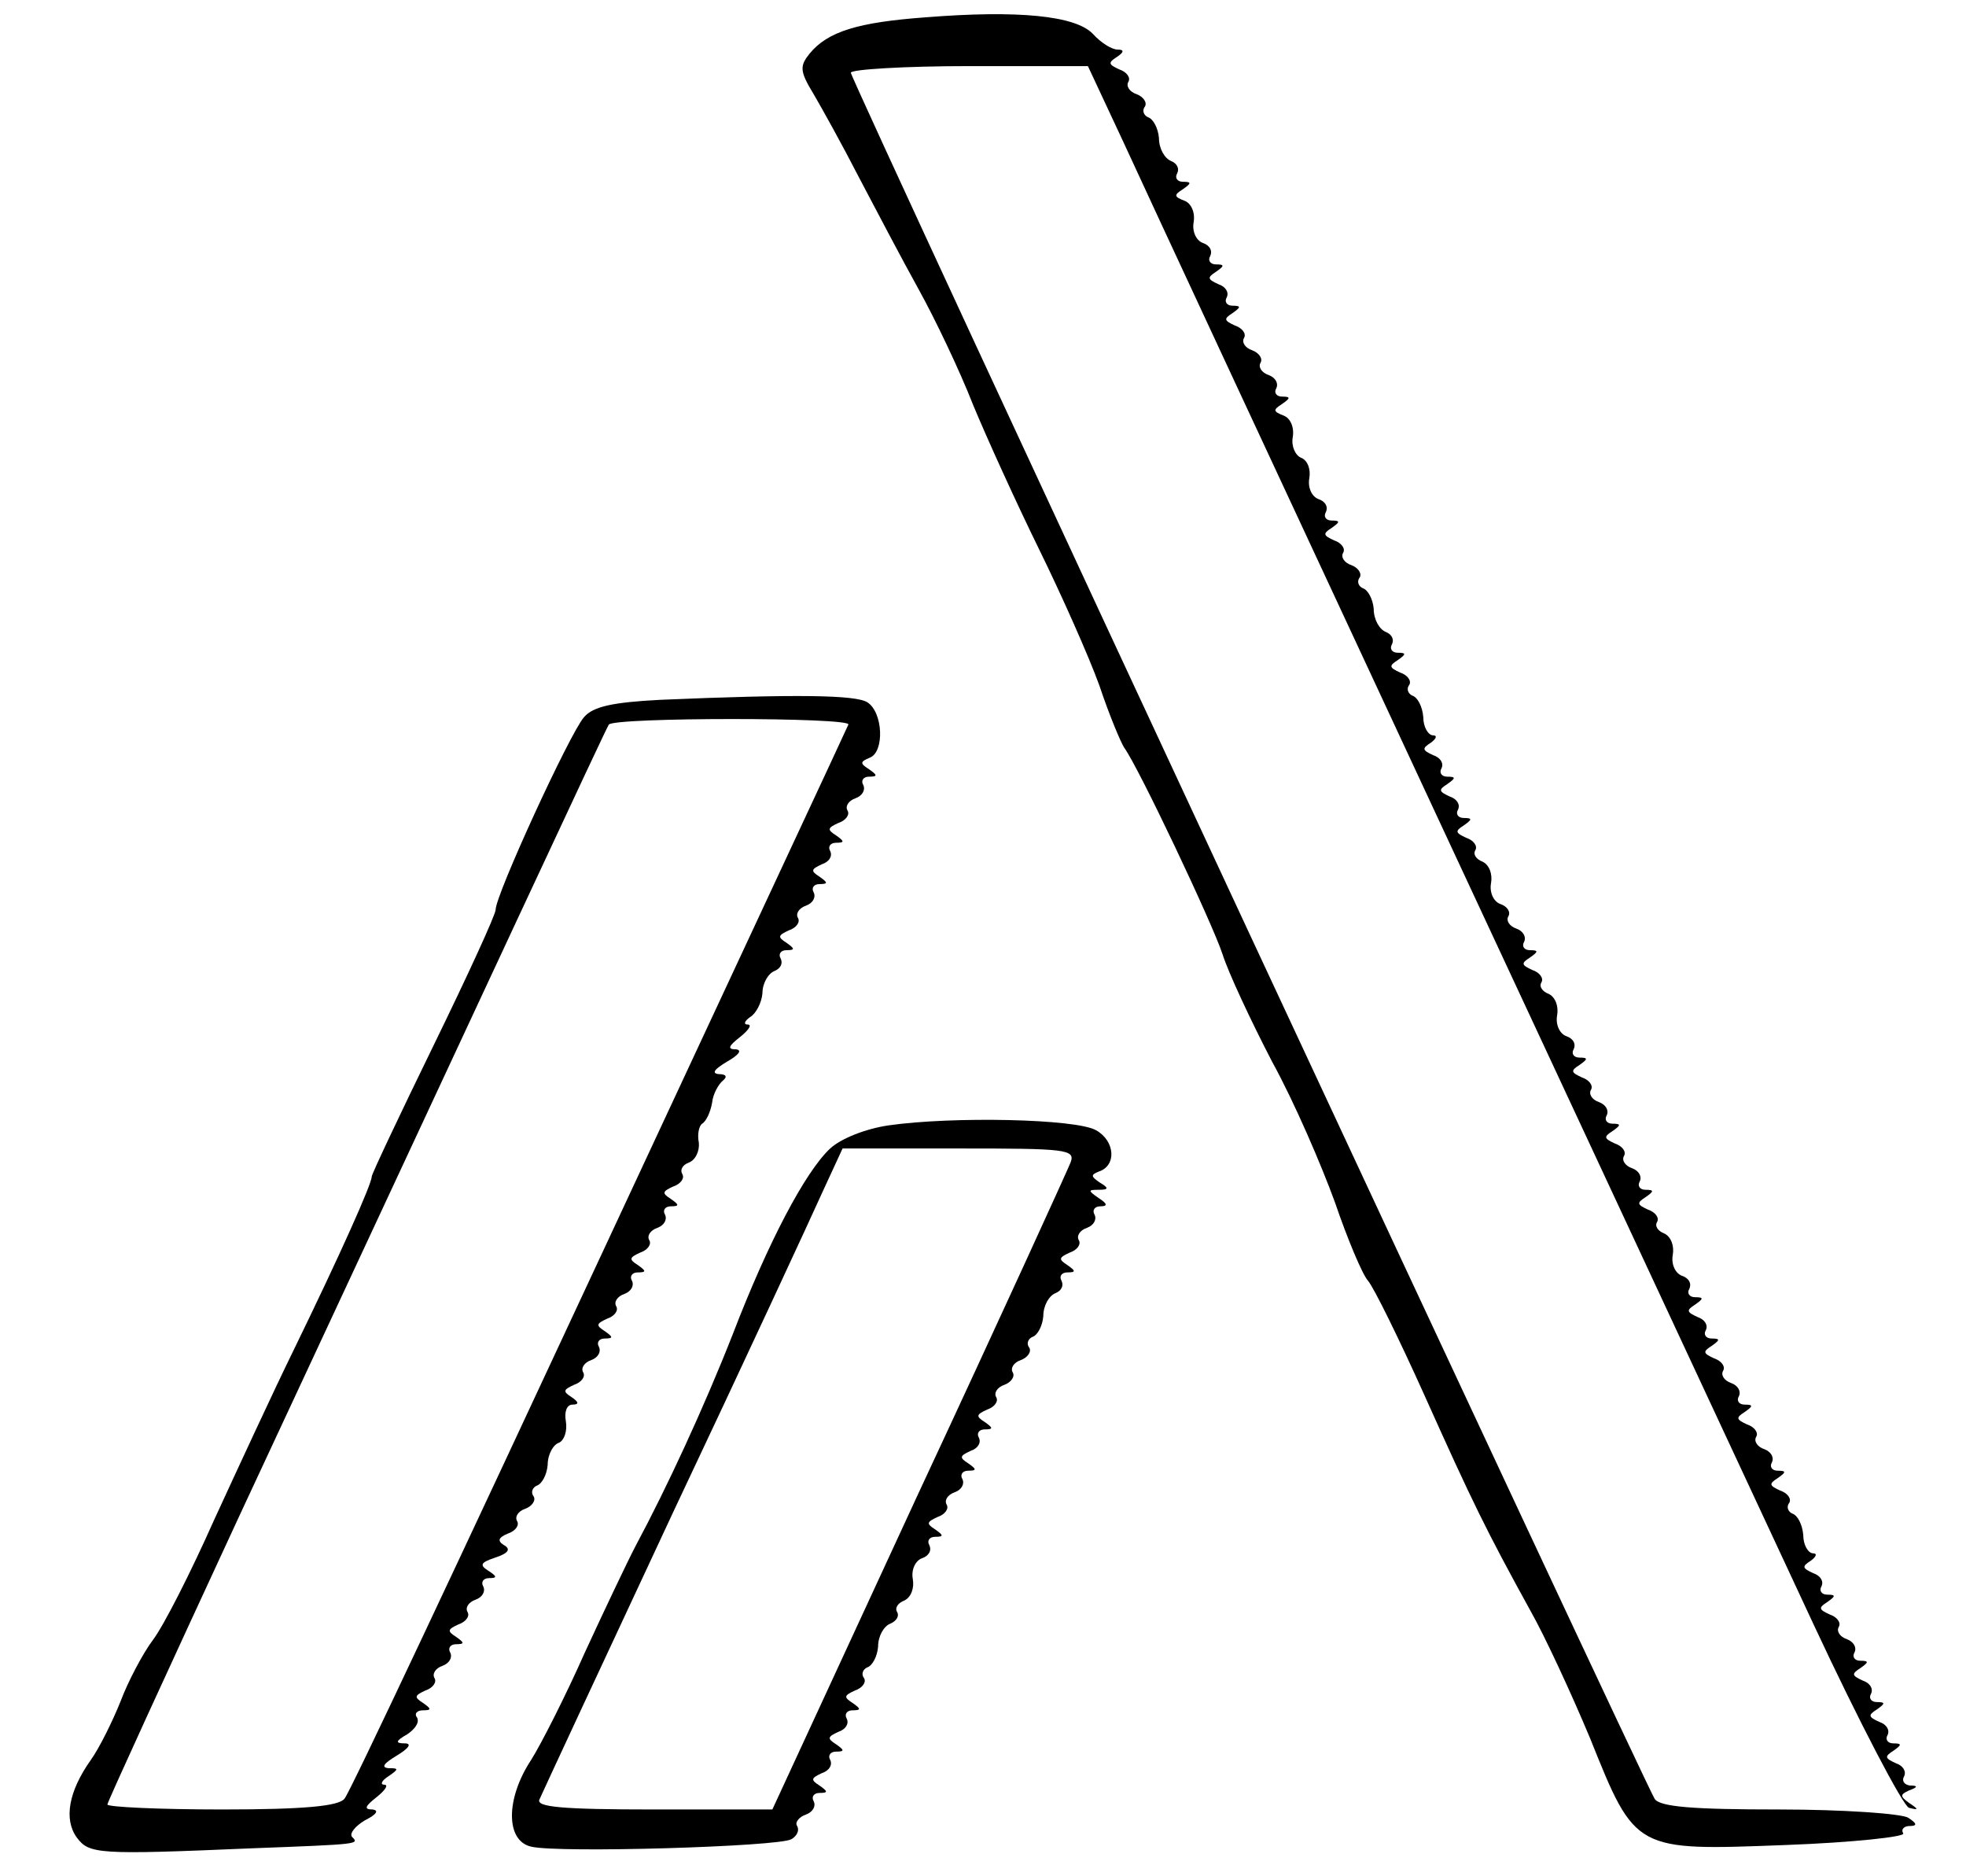
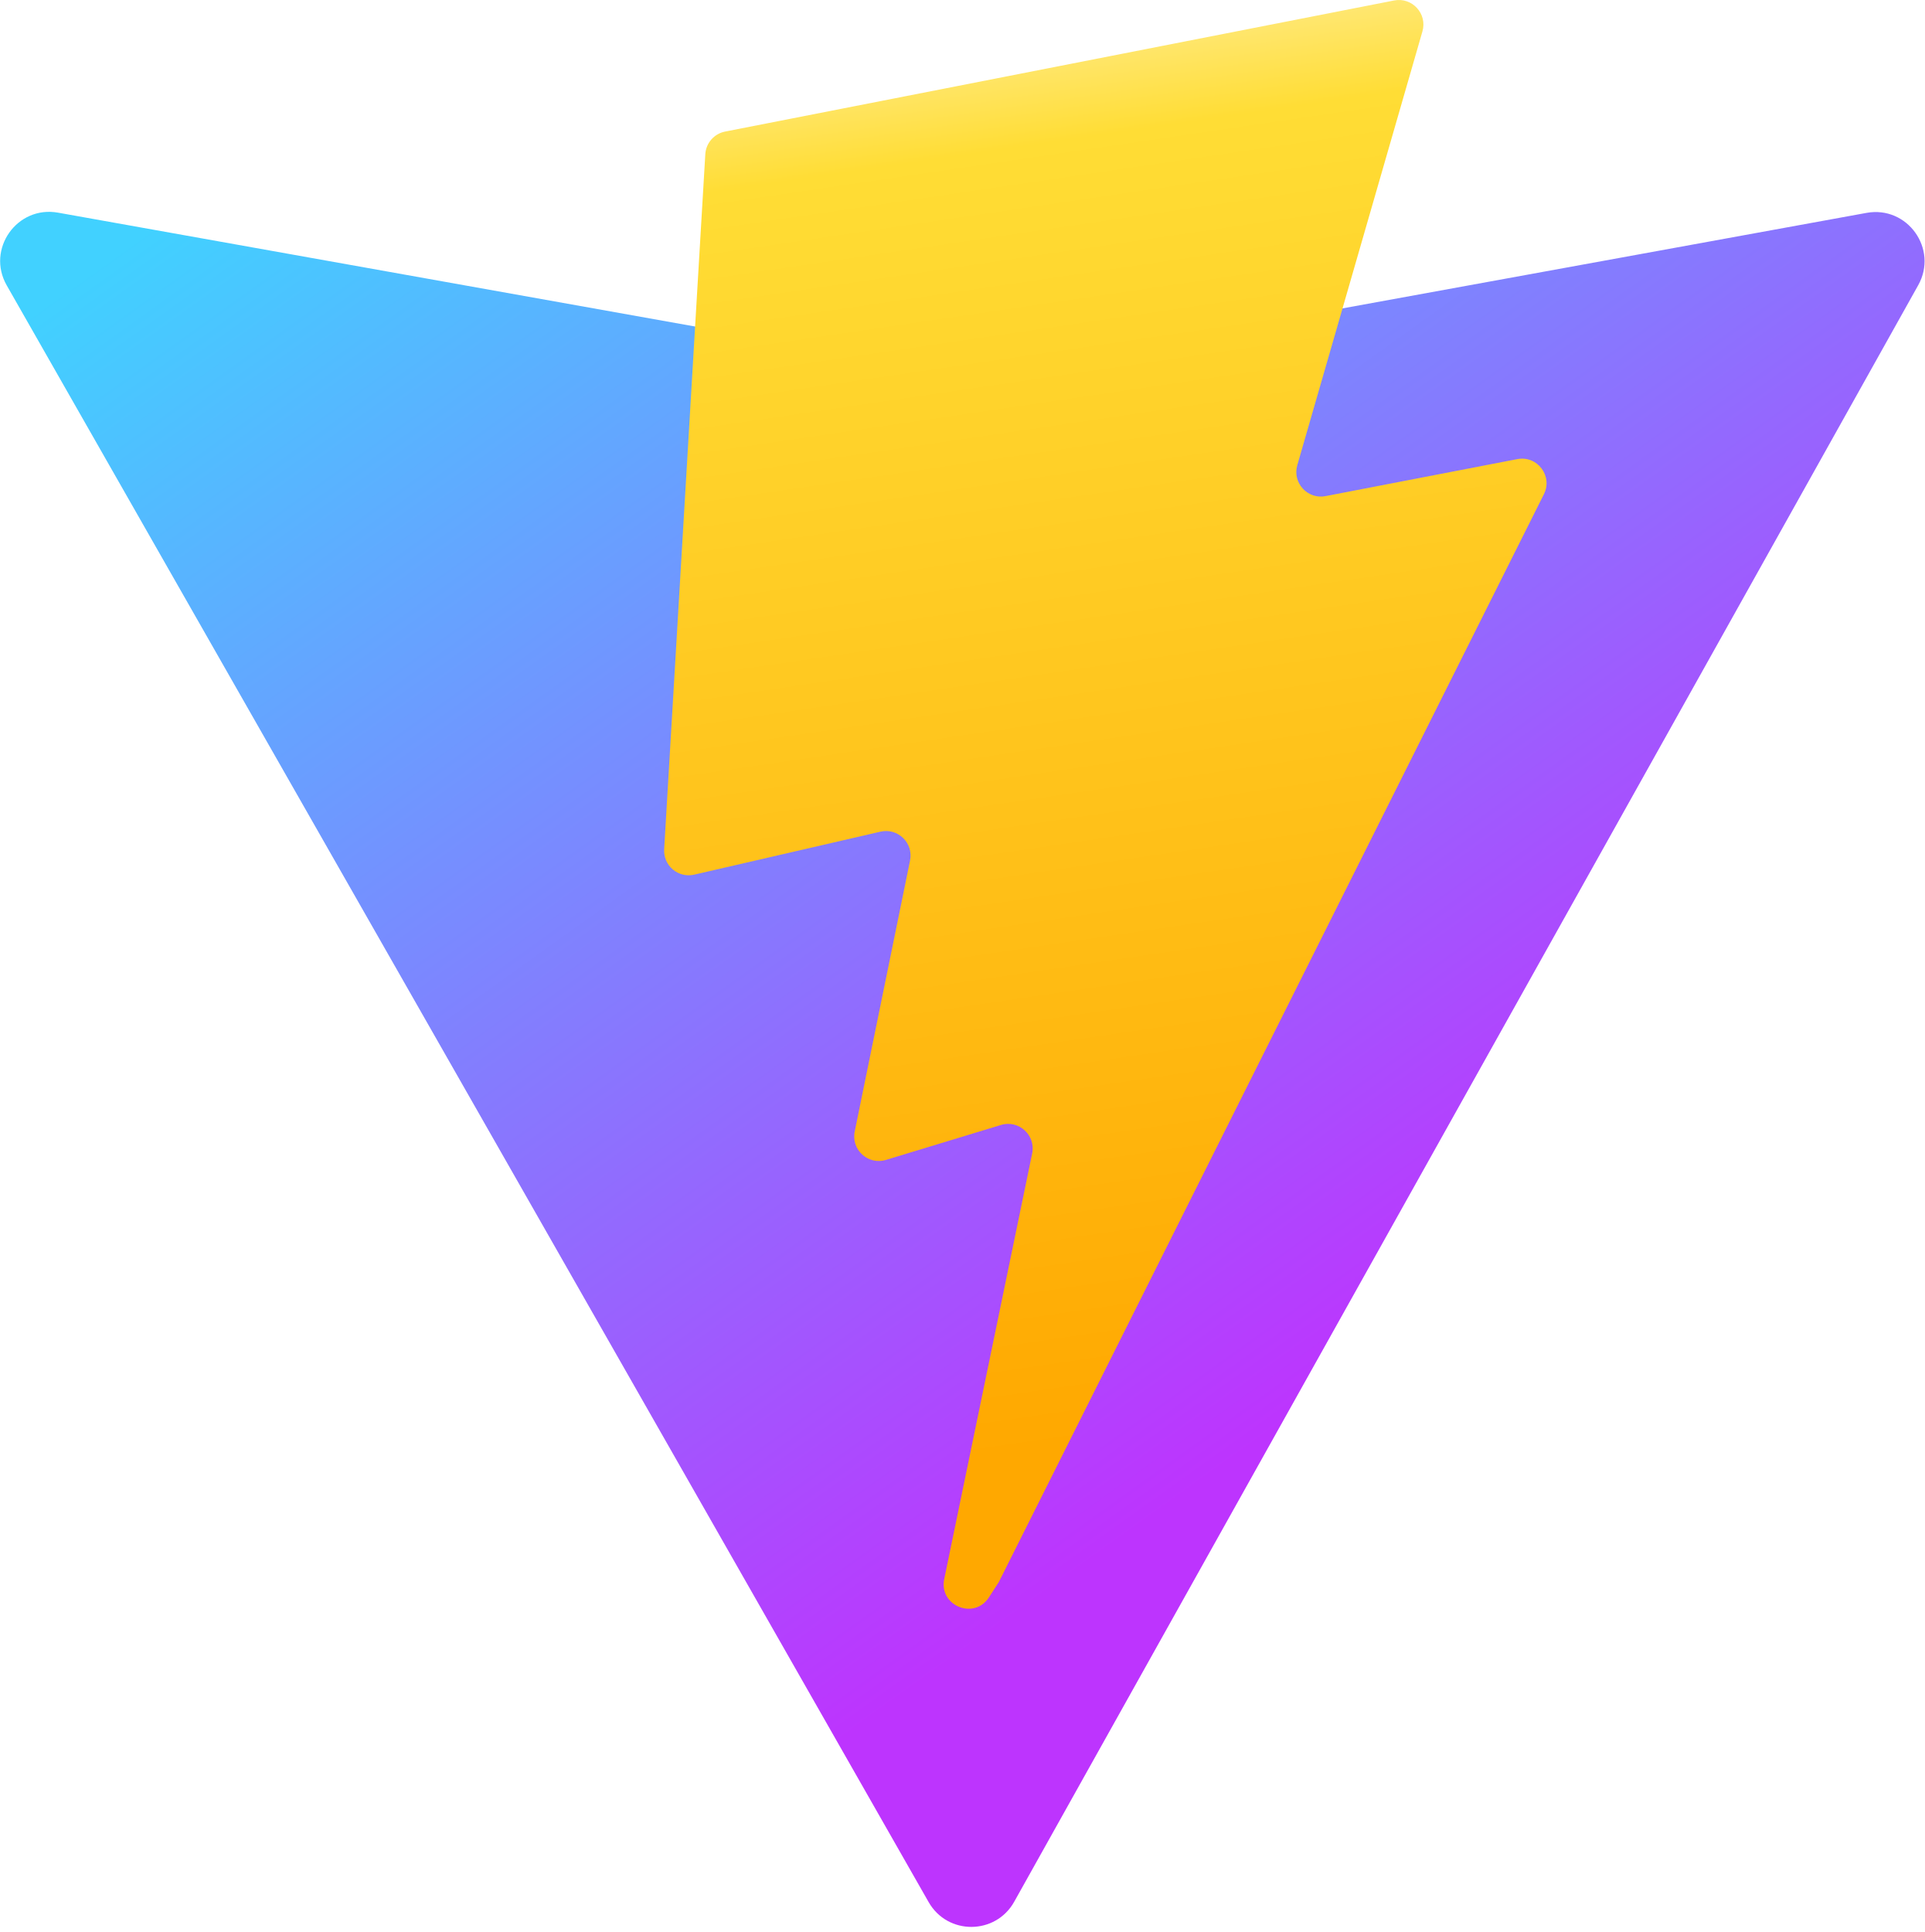
- <svg xmlns="http://www.w3.org/2000/svg" version="1.0" width="238pt" height="227pt" viewBox="0 0 238 227" preserveAspectRatio="xMidYMid meet">
-   <g transform="translate(0,227) scale(0.1,-0.1)" fill="#000000" stroke="none">
-     <path d="M1120 2249 c-81 -6 -118 -17 -140 -44 -12 -15 -12 -21 5 -49 10 -17 35 -62 55 -101 20 -38 52 -99 72 -135 20 -36 50 -99 66 -140 17 -41 53 -120 80 -175 27 -55 60 -129 73 -165 12 -36 26 -69 30 -75 17 -23 107 -213 119 -250 7 -22 34 -80 60 -130 27 -49 60 -126 76 -170 15 -44 33 -87 40 -95 7 -8 38 -71 69 -140 57 -127 74 -162 128 -260 17 -30 49 -99 72 -154 55 -137 54 -136 237 -129 81 3 145 10 142 14 -3 5 1 9 8 9 9 0 9 3 -2 10 -8 5 -79 10 -157 10 -102 0 -144 3 -150 13 -14 23 -973 2080 -973 2089 0 4 65 8 144 8 l143 0 43 -92 c54 -118 699 -1501 835 -1793 56 -120 109 -221 116 -223 12 -3 12 -2 0 6 -11 8 -11 10 0 15 11 4 11 6 1 6 -7 1 -10 6 -7 11 3 6 -1 13 -10 16 -13 6 -14 8 -3 15 10 7 11 9 0 9 -7 0 -10 5 -7 10 3 6 -1 13 -10 16 -13 6 -14 8 -3 15 10 7 11 9 0 9 -7 0 -10 5 -7 10 3 6 -1 13 -10 16 -13 6 -14 8 -3 15 10 7 11 9 0 9 -7 0 -10 5 -7 10 3 6 -1 13 -9 16 -9 3 -13 10 -10 15 3 5 -2 12 -11 15 -13 6 -14 8 -3 15 10 7 11 9 0 9 -7 0 -10 5 -7 10 3 6 -1 13 -10 16 -13 6 -14 8 -3 15 7 5 8 9 3 9 -6 0 -12 10 -12 22 -1 13 -7 24 -13 26 -5 2 -8 8 -4 13 3 5 -2 12 -11 15 -13 6 -14 8 -3 15 10 7 11 9 0 9 -7 0 -10 5 -7 10 3 6 -1 13 -9 16 -9 3 -13 10 -10 15 3 5 -2 12 -11 15 -13 6 -14 8 -3 15 10 7 11 9 0 9 -7 0 -10 5 -7 10 3 6 -1 13 -9 16 -9 3 -13 10 -10 15 3 5 -2 12 -11 15 -13 6 -14 8 -3 15 10 7 11 9 0 9 -7 0 -10 5 -7 10 3 6 -1 13 -10 16 -13 6 -14 8 -3 15 10 7 11 9 0 9 -7 0 -10 5 -7 10 3 6 0 13 -9 16 -8 3 -13 14 -11 25 2 11 -2 22 -10 26 -8 3 -12 9 -9 14 3 5 -2 12 -11 15 -13 6 -14 8 -3 15 10 7 11 9 0 9 -7 0 -10 5 -7 10 3 6 -1 13 -9 16 -9 3 -13 10 -10 15 3 5 -2 12 -11 15 -13 6 -14 8 -3 15 10 7 11 9 0 9 -7 0 -10 5 -7 10 3 6 -1 13 -9 16 -9 3 -13 10 -10 15 3 5 -2 12 -11 15 -13 6 -14 8 -3 15 10 7 11 9 0 9 -7 0 -10 5 -7 10 3 6 0 13 -9 16 -8 3 -13 14 -11 25 2 11 -2 22 -10 26 -8 3 -12 9 -9 14 3 5 -2 12 -11 15 -13 6 -14 8 -3 15 10 7 11 9 0 9 -7 0 -10 5 -7 10 3 6 -1 13 -9 16 -9 3 -13 10 -10 15 3 5 -1 12 -10 15 -8 3 -13 14 -11 25 2 11 -2 22 -10 26 -8 3 -12 9 -9 14 3 5 -2 12 -11 15 -13 6 -14 8 -3 15 10 7 11 9 0 9 -7 0 -10 5 -7 10 3 6 -1 13 -10 16 -13 6 -14 8 -3 15 10 7 11 9 0 9 -7 0 -10 5 -7 10 3 6 -1 13 -10 16 -13 6 -14 8 -3 15 7 5 8 9 3 9 -6 0 -12 10 -12 22 -1 13 -7 24 -13 26 -5 2 -8 8 -4 13 3 5 -2 12 -11 15 -13 6 -14 8 -3 15 10 7 11 9 0 9 -7 0 -10 5 -7 10 3 6 0 12 -7 15 -8 3 -15 15 -15 28 -1 12 -7 23 -13 25 -5 2 -8 8 -4 13 3 5 -2 12 -10 15 -9 3 -13 10 -10 15 3 5 -2 12 -11 15 -13 6 -14 8 -3 15 10 7 11 9 0 9 -7 0 -10 5 -7 10 3 6 0 13 -9 16 -8 3 -13 14 -11 25 2 11 -2 22 -10 25 -7 3 -12 14 -10 25 2 12 -3 23 -11 26 -13 5 -13 7 -2 14 10 7 11 9 0 9 -7 0 -10 5 -7 10 3 6 -1 13 -9 16 -9 3 -13 10 -10 15 3 5 -2 12 -10 15 -9 3 -13 10 -10 15 3 5 -2 12 -11 15 -13 6 -14 8 -3 15 10 7 11 9 0 9 -7 0 -10 5 -7 10 3 6 -1 13 -10 16 -13 6 -14 8 -3 15 10 7 11 9 0 9 -7 0 -10 5 -7 10 3 6 0 13 -9 16 -8 3 -13 14 -11 25 2 12 -3 23 -11 26 -13 5 -13 7 -2 14 10 7 11 9 0 9 -7 0 -10 5 -7 10 3 6 0 12 -7 15 -8 3 -15 15 -15 28 -1 12 -7 23 -13 25 -5 2 -8 8 -4 13 3 5 -2 12 -10 15 -9 3 -13 10 -10 15 3 5 -2 12 -11 15 -13 6 -14 8 -3 15 9 6 9 9 1 9 -7 0 -20 8 -30 19 -21 22 -90 29 -203 20z" />
-     <path d="M799 1423 c-57 -3 -81 -8 -92 -21 -17 -19 -107 -215 -107 -233 0 -6 -34 -80 -75 -164 -41 -84 -75 -156 -75 -159 0 -9 -38 -94 -95 -211 -24 -49 -67 -142 -96 -205 -28 -63 -61 -128 -74 -145 -12 -16 -30 -50 -39 -74 -10 -25 -26 -57 -36 -71 -27 -38 -33 -72 -17 -94 15 -20 25 -21 212 -13 132 5 130 5 121 14 -3 4 4 13 16 20 14 7 17 12 9 13 -11 0 -9 4 5 15 10 8 15 15 9 15 -5 0 -3 5 5 10 13 9 13 10 0 10 -9 1 -5 6 10 15 15 9 19 15 10 15 -12 0 -11 3 3 11 9 6 15 14 12 20 -4 5 0 9 7 9 11 0 10 2 0 9 -11 7 -10 9 3 15 9 3 14 10 11 15 -3 5 1 12 10 15 8 3 12 10 9 16 -3 5 0 10 7 10 11 0 10 2 0 9 -11 7 -10 9 3 15 9 3 14 10 11 15 -3 5 1 12 10 15 8 3 12 10 9 16 -3 5 0 10 7 10 10 0 10 2 -1 9 -11 7 -9 10 9 16 15 5 19 10 10 15 -8 5 -7 9 5 14 9 3 14 10 11 15 -3 5 1 12 10 15 8 3 13 10 10 15 -4 5 -1 11 4 13 6 2 12 13 13 25 0 13 7 25 14 27 6 3 10 14 8 26 -2 11 1 20 8 20 8 0 8 3 -1 9 -11 7 -10 9 3 15 9 3 14 10 11 15 -3 5 1 12 10 15 8 3 12 10 9 16 -3 5 0 10 7 10 11 0 10 2 0 9 -11 7 -10 9 3 15 9 3 14 10 11 15 -3 5 1 12 10 15 8 3 12 10 9 16 -3 5 0 10 7 10 11 0 10 2 0 9 -11 7 -10 9 3 15 9 3 14 10 11 15 -3 5 1 12 10 15 8 3 12 10 9 16 -3 5 0 10 7 10 11 0 10 2 0 9 -11 7 -10 9 3 15 9 3 14 10 11 15 -3 5 0 11 8 14 8 3 13 14 12 24 -2 10 0 20 4 23 5 3 10 14 12 25 1 11 8 23 13 27 6 5 4 8 -5 8 -9 1 -5 6 10 15 14 8 19 14 11 15 -11 0 -9 4 5 15 10 8 15 15 9 15 -5 0 -4 4 3 9 7 4 14 17 15 29 0 12 7 24 15 27 7 3 10 9 7 15 -3 5 0 10 7 10 11 0 10 2 0 9 -11 7 -10 9 3 15 9 3 14 10 11 15 -3 5 1 12 10 15 8 3 12 10 9 16 -3 5 0 10 7 10 11 0 10 2 0 9 -11 7 -10 9 3 15 9 3 13 10 10 16 -3 5 0 10 7 10 11 0 10 2 0 9 -11 7 -10 9 3 15 9 3 14 10 11 15 -3 5 1 12 10 15 8 3 12 10 9 16 -3 5 0 10 7 10 11 0 10 2 0 9 -11 7 -11 9 1 14 18 7 16 55 -3 67 -14 9 -86 10 -251 3z m228 -30 c-2 -5 -138 -296 -302 -648 -164 -352 -302 -646 -308 -652 -7 -9 -49 -13 -148 -13 -77 0 -139 3 -139 6 0 3 73 162 161 352 304 652 441 947 446 955 6 9 295 9 290 0z" />
-     <path d="M1076 908 c-28 -4 -58 -16 -71 -28 -30 -28 -75 -113 -118 -225 -35 -89 -80 -186 -117 -255 -10 -19 -38 -78 -62 -130 -23 -52 -53 -111 -65 -130 -31 -47 -31 -98 0 -105 33 -8 300 0 315 9 7 4 10 11 7 16 -3 4 2 11 11 14 8 3 12 10 9 16 -3 5 0 10 7 10 11 0 10 2 0 9 -11 7 -10 9 3 15 9 3 13 10 10 16 -3 5 0 10 7 10 11 0 10 2 0 9 -11 7 -10 9 3 15 9 3 13 10 10 16 -3 5 0 10 7 10 11 0 10 2 0 9 -11 7 -10 9 3 15 9 3 14 10 11 15 -4 5 -1 11 4 13 6 2 12 13 13 25 0 13 7 25 15 28 7 3 11 9 8 14 -3 5 1 11 9 14 8 4 12 15 10 26 -2 11 3 22 11 25 9 3 12 10 9 16 -3 5 0 10 7 10 11 0 10 2 0 9 -11 7 -10 9 3 15 9 3 14 10 11 15 -3 5 1 12 10 15 8 3 12 10 9 16 -3 5 0 10 7 10 11 0 10 2 0 9 -11 7 -10 9 3 15 9 3 13 10 10 16 -3 5 0 10 7 10 11 0 10 2 0 9 -11 7 -10 9 3 15 9 3 14 10 11 15 -3 5 1 12 10 15 8 3 13 10 10 15 -3 5 1 12 10 15 8 3 13 10 10 15 -4 5 -1 11 4 13 6 2 12 13 13 25 0 13 7 25 15 28 7 3 10 9 7 15 -3 5 0 10 7 10 11 0 10 2 0 9 -11 7 -10 9 3 15 9 3 14 10 11 15 -3 5 1 12 10 15 8 3 12 10 9 16 -3 5 0 10 7 10 9 0 9 3 -2 10 -13 9 -13 10 0 10 12 0 13 2 1 9 -10 7 -11 9 -1 13 22 7 20 37 -3 50 -24 14 -174 17 -251 6z m220 -45 c-4 -10 -86 -190 -184 -400 l-177 -383 -144 0 c-111 0 -142 3 -138 12 3 7 76 164 162 348 87 184 168 359 181 388 l24 52 141 0 c130 0 141 -1 135 -17z" />
-   </g>
+ <svg xmlns="http://www.w3.org/2000/svg" aria-hidden="true" role="img" className="iconify iconify--logos" width="31.88" height="32" preserveAspectRatio="xMidYMid meet" viewBox="0 0 256 257">
+   <defs>
+     <linearGradient id="IconifyId1813088fe1fbc01fb466" x1="-.828%" x2="57.636%" y1="7.652%" y2="78.411%">
+       <stop offset="0%" stop-color="#41D1FF" />
+       <stop offset="100%" stop-color="#BD34FE" />
+     </linearGradient>
+     <linearGradient id="IconifyId1813088fe1fbc01fb467" x1="43.376%" x2="50.316%" y1="2.242%" y2="89.03%">
+       <stop offset="0%" stop-color="#FFEA83" />
+       <stop offset="8.333%" stop-color="#FFDD35" />
+       <stop offset="100%" stop-color="#FFA800" />
+     </linearGradient>
+   </defs>
+   <path fill="url(#IconifyId1813088fe1fbc01fb466)" d="M255.153 37.938L134.897 252.976c-2.483 4.44-8.862 4.466-11.382.048L.875 37.958c-2.746-4.814 1.371-10.646 6.827-9.67l120.385 21.517a6.537 6.537 0 0 0 2.322-.004l117.867-21.483c5.438-.991 9.574 4.796 6.877 9.62Z" />
+   <path fill="url(#IconifyId1813088fe1fbc01fb467)" d="M185.432.063L96.44 17.501a3.268 3.268 0 0 0-2.634 3.014l-5.474 92.456a3.268 3.268 0 0 0 3.997 3.378l24.777-5.718c2.318-.535 4.413 1.507 3.936 3.838l-7.361 36.047c-.495 2.426 1.782 4.5 4.151 3.78l15.304-4.649c2.372-.72 4.652 1.36 4.15 3.788l-11.698 56.621c-.732 3.542 3.979 5.473 5.943 2.437l1.313-2.028l72.516-144.72c1.215-2.423-.88-5.186-3.54-4.672l-25.505 4.922c-2.396.462-4.435-1.77-3.759-4.114l16.646-57.705c.677-2.35-1.37-4.583-3.769-4.113Z" />
</svg>
